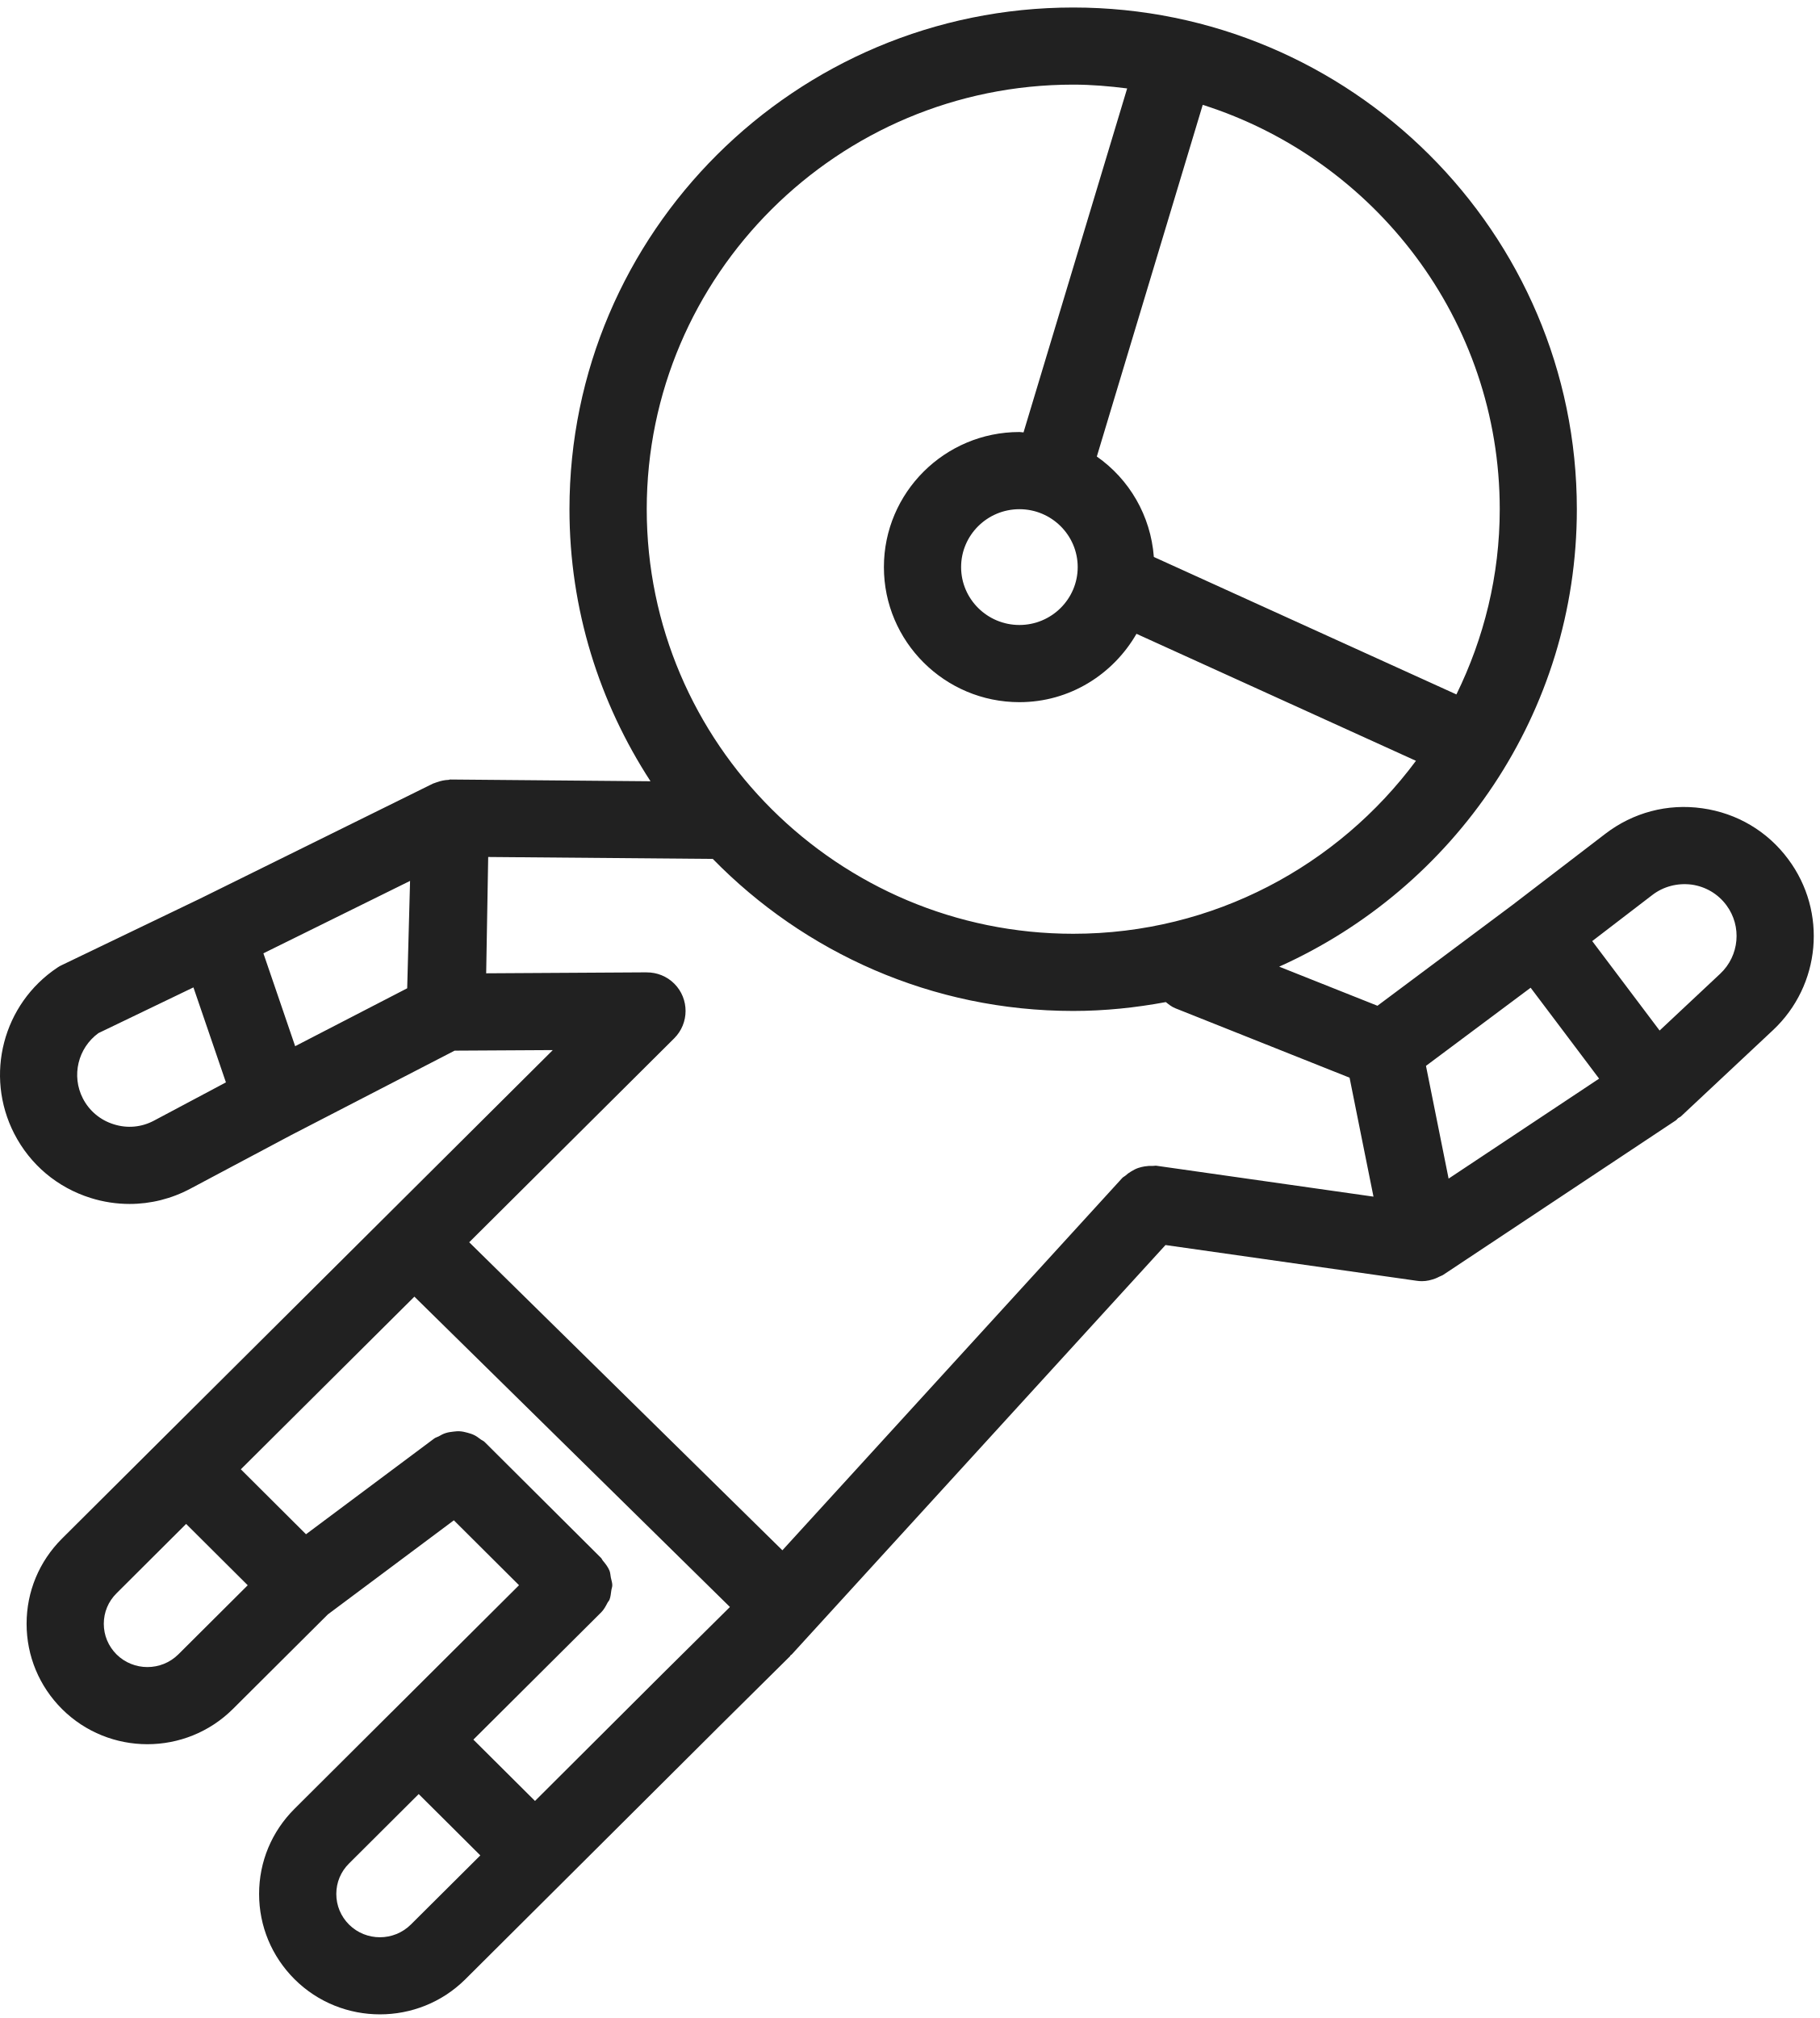
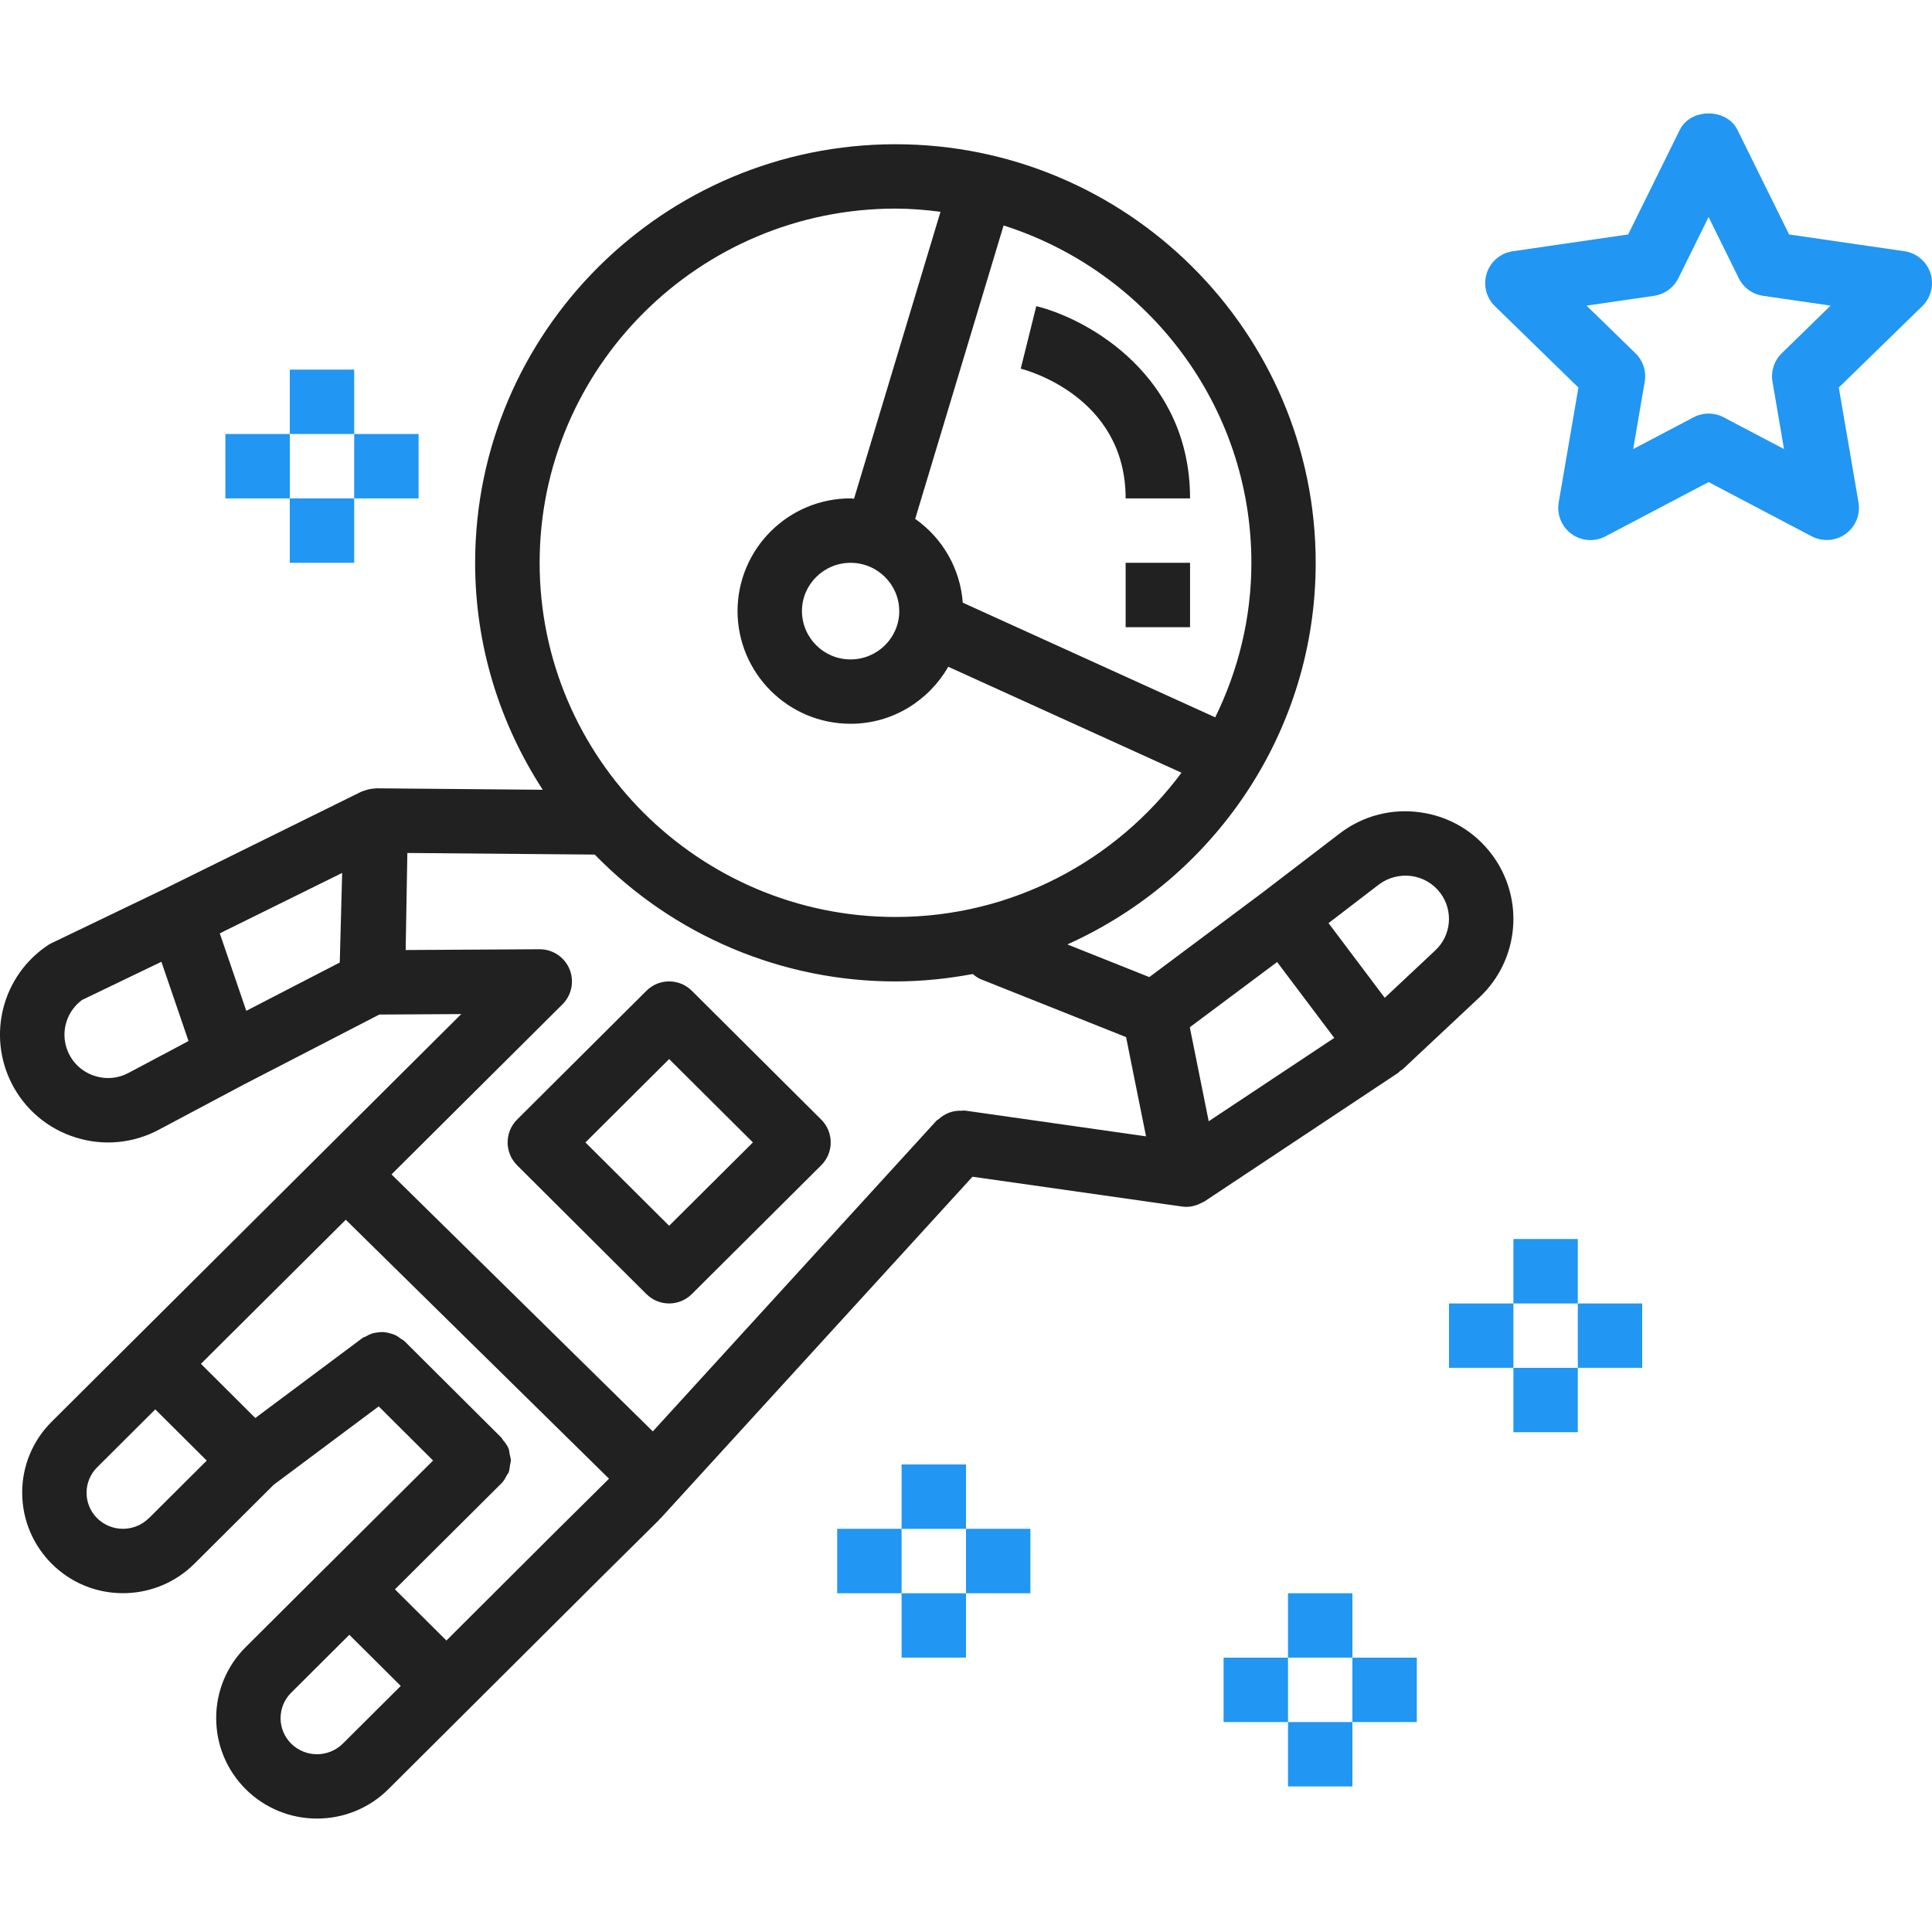
- <svg xmlns="http://www.w3.org/2000/svg" width="55" height="61" viewBox="0 0 55 61" fill="none">
-   <path d="M54.063 25.974C53.435 25.126 52.512 24.58 51.464 24.433C50.412 24.283 49.373 24.56 48.533 25.203L45.795 27.301L45.794 27.303L41.643 30.402L38.672 29.22C43.969 26.843 47.671 21.545 47.671 15.394C47.671 7.031 40.84 0.227 32.444 0.227C24.047 0.227 17.216 7.031 17.216 15.394C17.216 18.425 18.123 21.244 19.666 23.616L13.62 23.563C13.617 23.563 13.613 23.563 13.61 23.563C13.591 23.563 13.576 23.573 13.559 23.574C13.443 23.578 13.33 23.602 13.219 23.642C13.191 23.652 13.162 23.658 13.135 23.671C13.121 23.677 13.107 23.678 13.093 23.685L6.021 27.177C6.02 27.177 6.018 27.177 6.018 27.178L1.877 29.169C1.831 29.189 1.784 29.216 1.739 29.246C0.088 30.345 -0.474 32.504 0.43 34.268C0.912 35.206 1.732 35.896 2.74 36.212C3.129 36.334 3.525 36.393 3.919 36.393C4.553 36.393 5.181 36.238 5.756 35.931L8.792 34.317L13.744 31.759L16.712 31.742L4.808 43.588C4.807 43.59 4.806 43.59 4.805 43.591L1.876 46.507C1.185 47.196 0.804 48.109 0.804 49.084C0.804 50.057 1.185 50.972 1.876 51.662C2.587 52.369 3.521 52.724 4.456 52.724C5.392 52.724 6.325 52.369 7.038 51.662L9.913 48.799L13.721 45.956L15.691 47.918L11.838 51.755C11.836 51.756 11.835 51.756 11.834 51.758L8.906 54.674C8.214 55.363 7.833 56.276 7.833 57.25C7.833 58.223 8.214 59.139 8.906 59.829C9.616 60.536 10.552 60.89 11.486 60.89C12.421 60.89 13.357 60.536 14.068 59.829L16.998 56.912L21.684 52.245C21.685 52.244 21.685 52.243 21.686 52.242L23.895 50.054L23.887 50.046C23.901 50.032 23.921 50.027 23.935 50.012L35.235 37.635L42.828 38.715C42.883 38.724 42.938 38.727 42.992 38.727C43.134 38.727 43.27 38.693 43.402 38.643C43.441 38.629 43.474 38.61 43.511 38.592C43.553 38.571 43.597 38.559 43.637 38.532L50.666 33.865C50.692 33.848 50.706 33.82 50.73 33.801C50.758 33.779 50.793 33.77 50.819 33.745L53.6 31.14C55.047 29.784 55.247 27.563 54.063 25.974ZM4.66 33.872C4.281 34.075 3.851 34.116 3.439 33.985C3.03 33.858 2.699 33.579 2.505 33.203C2.153 32.517 2.357 31.681 2.974 31.23L5.848 29.847L6.54 31.869L6.83 32.718L4.66 33.872ZM12.31 29.874L8.923 31.624L8.365 29.991L7.963 28.817L12.397 26.628L12.31 29.874ZM45.34 15.392C45.34 17.401 44.861 19.296 44.03 20.991L34.883 16.836C34.788 15.582 34.137 14.484 33.159 13.8L36.361 3.169C41.563 4.823 45.34 9.675 45.34 15.392ZM19.552 15.392C19.552 8.316 25.336 2.558 32.446 2.558C32.999 2.558 33.54 2.605 34.076 2.673L30.943 13.071C30.901 13.07 30.862 13.059 30.819 13.059C28.56 13.059 26.722 14.89 26.722 17.142C26.722 19.394 28.56 21.225 30.819 21.225C32.337 21.225 33.65 20.387 34.358 19.159L42.807 22.998C40.456 26.162 36.694 28.226 32.446 28.226C25.336 28.226 19.552 22.468 19.552 15.392ZM32.581 17.142C32.581 18.107 31.79 18.892 30.819 18.892C29.847 18.892 29.056 18.107 29.056 17.142C29.056 16.177 29.847 15.392 30.819 15.392C31.79 15.392 32.581 16.177 32.581 17.142ZM5.392 50.008C4.875 50.52 4.038 50.519 3.523 50.009C3.274 49.76 3.138 49.432 3.138 49.084C3.138 48.736 3.274 48.408 3.523 48.162L5.627 46.065L7.489 47.919L5.392 50.008ZM12.422 58.174C11.905 58.687 11.068 58.688 10.552 58.176C10.303 57.927 10.167 57.599 10.167 57.25C10.167 56.903 10.303 56.575 10.552 56.329L12.658 54.231L13.539 55.107L14.521 56.085L12.422 58.174ZM20.038 50.586C20.037 50.587 20.036 50.587 20.035 50.589L16.174 54.439L15.293 53.562L14.311 52.585L18.168 48.745C18.168 48.745 18.168 48.745 18.168 48.744C18.169 48.743 18.17 48.743 18.172 48.742C18.259 48.654 18.314 48.549 18.368 48.445C18.383 48.415 18.412 48.389 18.425 48.358C18.461 48.268 18.467 48.171 18.481 48.077C18.488 48.023 18.511 47.973 18.511 47.918C18.511 47.84 18.483 47.764 18.467 47.687C18.453 47.617 18.453 47.546 18.426 47.478C18.382 47.368 18.306 47.272 18.227 47.177C18.204 47.151 18.196 47.119 18.172 47.094C18.172 47.094 18.172 47.094 18.171 47.094C18.169 47.093 18.169 47.091 18.168 47.09L14.653 43.59C14.616 43.552 14.568 43.537 14.526 43.506C14.464 43.458 14.405 43.413 14.336 43.38C14.269 43.347 14.201 43.327 14.131 43.308C14.057 43.287 13.985 43.271 13.906 43.265C13.835 43.26 13.769 43.267 13.697 43.276C13.619 43.285 13.546 43.295 13.47 43.32C13.396 43.343 13.331 43.379 13.264 43.418C13.22 43.442 13.171 43.451 13.13 43.481L9.251 46.377L7.281 44.414L12.528 39.195L22.067 48.576L20.038 50.586ZM34.954 35.237C34.921 35.233 34.889 35.245 34.855 35.243C34.77 35.239 34.688 35.244 34.603 35.258C34.537 35.27 34.474 35.283 34.411 35.305C34.336 35.331 34.269 35.366 34.2 35.408C34.134 35.447 34.075 35.489 34.018 35.542C33.99 35.566 33.956 35.578 33.93 35.606L23.653 46.862L14.185 37.551L20.383 31.386C20.839 30.931 20.841 30.192 20.386 29.735C20.156 29.505 19.854 29.392 19.552 29.393V29.392L14.698 29.421L14.759 25.905L21.549 25.963C24.317 28.794 28.176 30.559 32.446 30.559C33.403 30.559 34.336 30.46 35.245 30.291C35.332 30.361 35.419 30.432 35.528 30.476L40.8 32.576L41.133 34.235L41.523 36.172L34.954 35.237ZM43.794 35.627L43.11 32.219L46.274 29.857L47.102 30.955L48.344 32.605L43.794 35.627ZM52.005 29.434L50.173 31.151L48.136 28.447L49.954 27.053C50.294 26.792 50.722 26.686 51.142 26.74C51.564 26.8 51.938 27.02 52.192 27.362C52.666 28 52.585 28.89 52.005 29.434Z" fill="#212121" />
+ <svg xmlns="http://www.w3.org/2000/svg" width="70" height="70" fill="none">
+   <path d="M69.943 9.896a1.168 1.168 0 00-.941-.793l-4.18-.608-1.87-3.787c-.391-.798-1.7-.798-2.091 0l-1.87 3.787-4.18.608a1.167 1.167 0 00-.648 1.99l3.026 2.948-.714 4.162c-.075.438.105.88.463 1.142.363.263.837.296 1.23.088l3.738-1.966 3.738 1.966a1.168 1.168 0 001.693-1.23l-.714-4.162 3.025-2.949a1.17 1.17 0 00.295-1.196zM64.556 12.8c-.275.267-.4.655-.335 1.033l.417 2.437-2.188-1.15a1.164 1.164 0 00-1.088 0l-2.188 1.15.417-2.437a1.168 1.168 0 00-.334-1.033l-1.773-1.726 2.448-.356c.38-.055.708-.294.879-.639l1.094-2.216 1.094 2.216c.17.345.498.584.879.639l2.448.355-1.77 1.727zM57.167 44.892h-2.333v2.334h2.333v-2.334zM57.167 49.56h-2.333v2.332h2.333V49.56zM59.5 47.226h-2.333v2.333H59.5v-2.333zM54.834 47.226H52.5v2.333h2.334v-2.333zM49 57.726h-2.333v2.333H49v-2.333zM49 62.393h-2.333v2.333H49v-2.333zM51.334 60.06H49v2.333h2.334v-2.334zM46.667 60.06h-2.334v2.333h2.334v-2.334zM35 53.06h-2.333v2.333H35v-2.334zM35 57.726h-2.333v2.333H35v-2.333zM37.333 55.392H35v2.334h2.333v-2.334zM32.667 55.392h-2.334v2.334h2.334v-2.334zM12.833 13.392H10.5v2.333h2.333v-2.333zM12.833 18.059H10.5v2.333h2.333V18.06zM15.166 15.725h-2.333v2.334h2.333v-2.334zM10.5 15.725H8.166v2.334H10.5v-2.334z" fill="#2196F3" />
+   <path d="M54.063 30.974a3.88 3.88 0 00-2.599-1.541 3.886 3.886 0 00-2.93.77L45.794 32.3l-.001.002-4.151 3.1-2.97-1.184c5.296-2.376 8.998-7.674 8.998-13.825 0-8.363-6.83-15.167-15.227-15.167s-15.228 6.804-15.228 15.167c0 3.031.907 5.85 2.45 8.222l-6.046-.053h-.01c-.019 0-.034.01-.051.01a1.143 1.143 0 00-.34.069c-.028.01-.057.016-.084.029-.014.006-.028.007-.042.014l-7.072 3.491c-.001 0-.003 0-.003.002l-4.141 1.991a.898.898 0 00-.138.077A3.895 3.895 0 00.43 39.268a3.884 3.884 0 002.31 1.944 3.891 3.891 0 003.016-.281l3.036-1.614 4.952-2.558 2.968-.017L4.808 48.588c0 .002-.002.002-.003.003l-2.928 2.916a3.607 3.607 0 00-1.073 2.577 3.647 3.647 0 003.652 3.64c.936 0 1.869-.355 2.582-1.062l2.875-2.863 3.808-2.843 1.97 1.962-3.853 3.837-.004.002-2.928 2.917a3.608 3.608 0 00-1.073 2.576c0 .973.38 1.889 1.073 2.579a3.65 3.65 0 002.58 1.061c.935 0 1.87-.354 2.582-1.061l2.93-2.917 4.686-4.667.002-.003 2.21-2.188-.01-.008c.015-.014.035-.019.049-.034l11.3-12.377 7.593 1.08c.055.008.11.012.165.012.14 0 .277-.034.41-.084.038-.014.071-.033.108-.051.042-.021.086-.033.126-.06l7.029-4.666c.026-.018.04-.046.064-.065.028-.022.063-.031.089-.056l2.78-2.605a3.892 3.892 0 00.465-5.166zM4.66 38.872a1.56 1.56 0 01-1.221.113 1.564 1.564 0 01-.465-2.755l2.874-1.383.692 2.022.29.85-2.17 1.153zm7.65-3.998l-3.387 1.75-.558-1.633-.402-1.174 4.434-2.189-.087 3.246zm33.03-14.482c0 2.009-.48 3.904-1.31 5.599l-9.147-4.155a4.07 4.07 0 00-1.724-3.035l3.203-10.632c5.2 1.654 8.978 6.506 8.978 12.223zm-25.788 0c0-7.076 5.784-12.834 12.894-12.834.553 0 1.094.047 1.63.115L30.943 18.07c-.042 0-.081-.013-.125-.013a4.094 4.094 0 00-4.096 4.084 4.095 4.095 0 004.096 4.083c1.52 0 2.832-.838 3.54-2.066l8.45 3.839c-2.352 3.164-6.114 5.227-10.362 5.227-7.11 0-12.894-5.757-12.894-12.833zm13.03 1.75c0 .965-.792 1.75-1.764 1.75a1.759 1.759 0 01-1.762-1.75c0-.965.79-1.75 1.762-1.75s1.763.785 1.763 1.75zM5.391 55.007a1.331 1.331 0 01-1.87.002 1.3 1.3 0 010-1.847l2.105-2.097L7.49 52.92l-2.097 2.089zm7.03 8.167a1.33 1.33 0 01-1.87.002 1.299 1.299 0 010-1.847l2.106-2.098.88.876.983.978-2.099 2.09zm7.616-7.588l-.003.003-3.86 3.85-.882-.877-.982-.977 3.857-3.84v-.001l.004-.002c.087-.088.142-.193.196-.297.015-.03.044-.056.057-.087.036-.09.042-.187.056-.281.007-.054.03-.104.03-.16 0-.077-.028-.153-.044-.23-.014-.07-.014-.141-.041-.209a1.167 1.167 0 00-.2-.3c-.022-.027-.03-.06-.054-.084h-.002s0-.003-.002-.004l-3.515-3.5c-.037-.038-.085-.053-.127-.084a1.116 1.116 0 00-.19-.127 1.084 1.084 0 00-.204-.07 1.12 1.12 0 00-.226-.044 1.133 1.133 0 00-.209.01c-.078.01-.151.02-.227.045a1.08 1.08 0 00-.206.098c-.044.024-.093.033-.133.063l-3.88 2.896-1.97-1.963 5.248-5.22 9.538 9.382-2.029 2.01zm14.917-15.349c-.034-.004-.066.008-.1.006a1.148 1.148 0 00-.252.015 1.076 1.076 0 00-.404.15 1.12 1.12 0 00-.181.134c-.028.024-.062.036-.088.064L23.653 51.862l-9.468-9.311 6.197-6.165a1.168 1.168 0 00-.83-1.993l-4.854.028.061-3.516 6.79.058a15.2 15.2 0 0010.897 4.596c.957 0 1.89-.1 2.799-.268.087.07.174.14.283.185l5.272 2.1.333 1.66.39 1.936-6.569-.935zm8.84.39l-.685-3.408 3.164-2.363.828 1.1 1.242 1.65-4.55 3.02zm8.21-6.193l-1.832 1.718-2.037-2.705 1.818-1.394c.34-.261.768-.367 1.188-.313.422.06.796.28 1.05.622a1.562 1.562 0 01-.187 2.072z" fill="#212121" />
+   <path d="M29.755 40.565l-4.688-4.667a1.166 1.166 0 00-1.646 0l-4.687 4.667a1.172 1.172 0 000 1.654l4.686 4.667a1.166 1.166 0 001.647 0l4.688-4.667a1.167 1.167 0 000-1.654zm-5.51 3.848l-3.034-3.02 3.033-3.021 3.035 3.02-3.035 3.02zM37.547 11.092l-.564 2.266c.156.039 3.801.988 3.801 4.7h2.334c0-4.412-3.644-6.486-5.571-6.966zM43.118 20.392h-2.334v2.333h2.334v-2.333z" fill="#212121" />
</svg>
